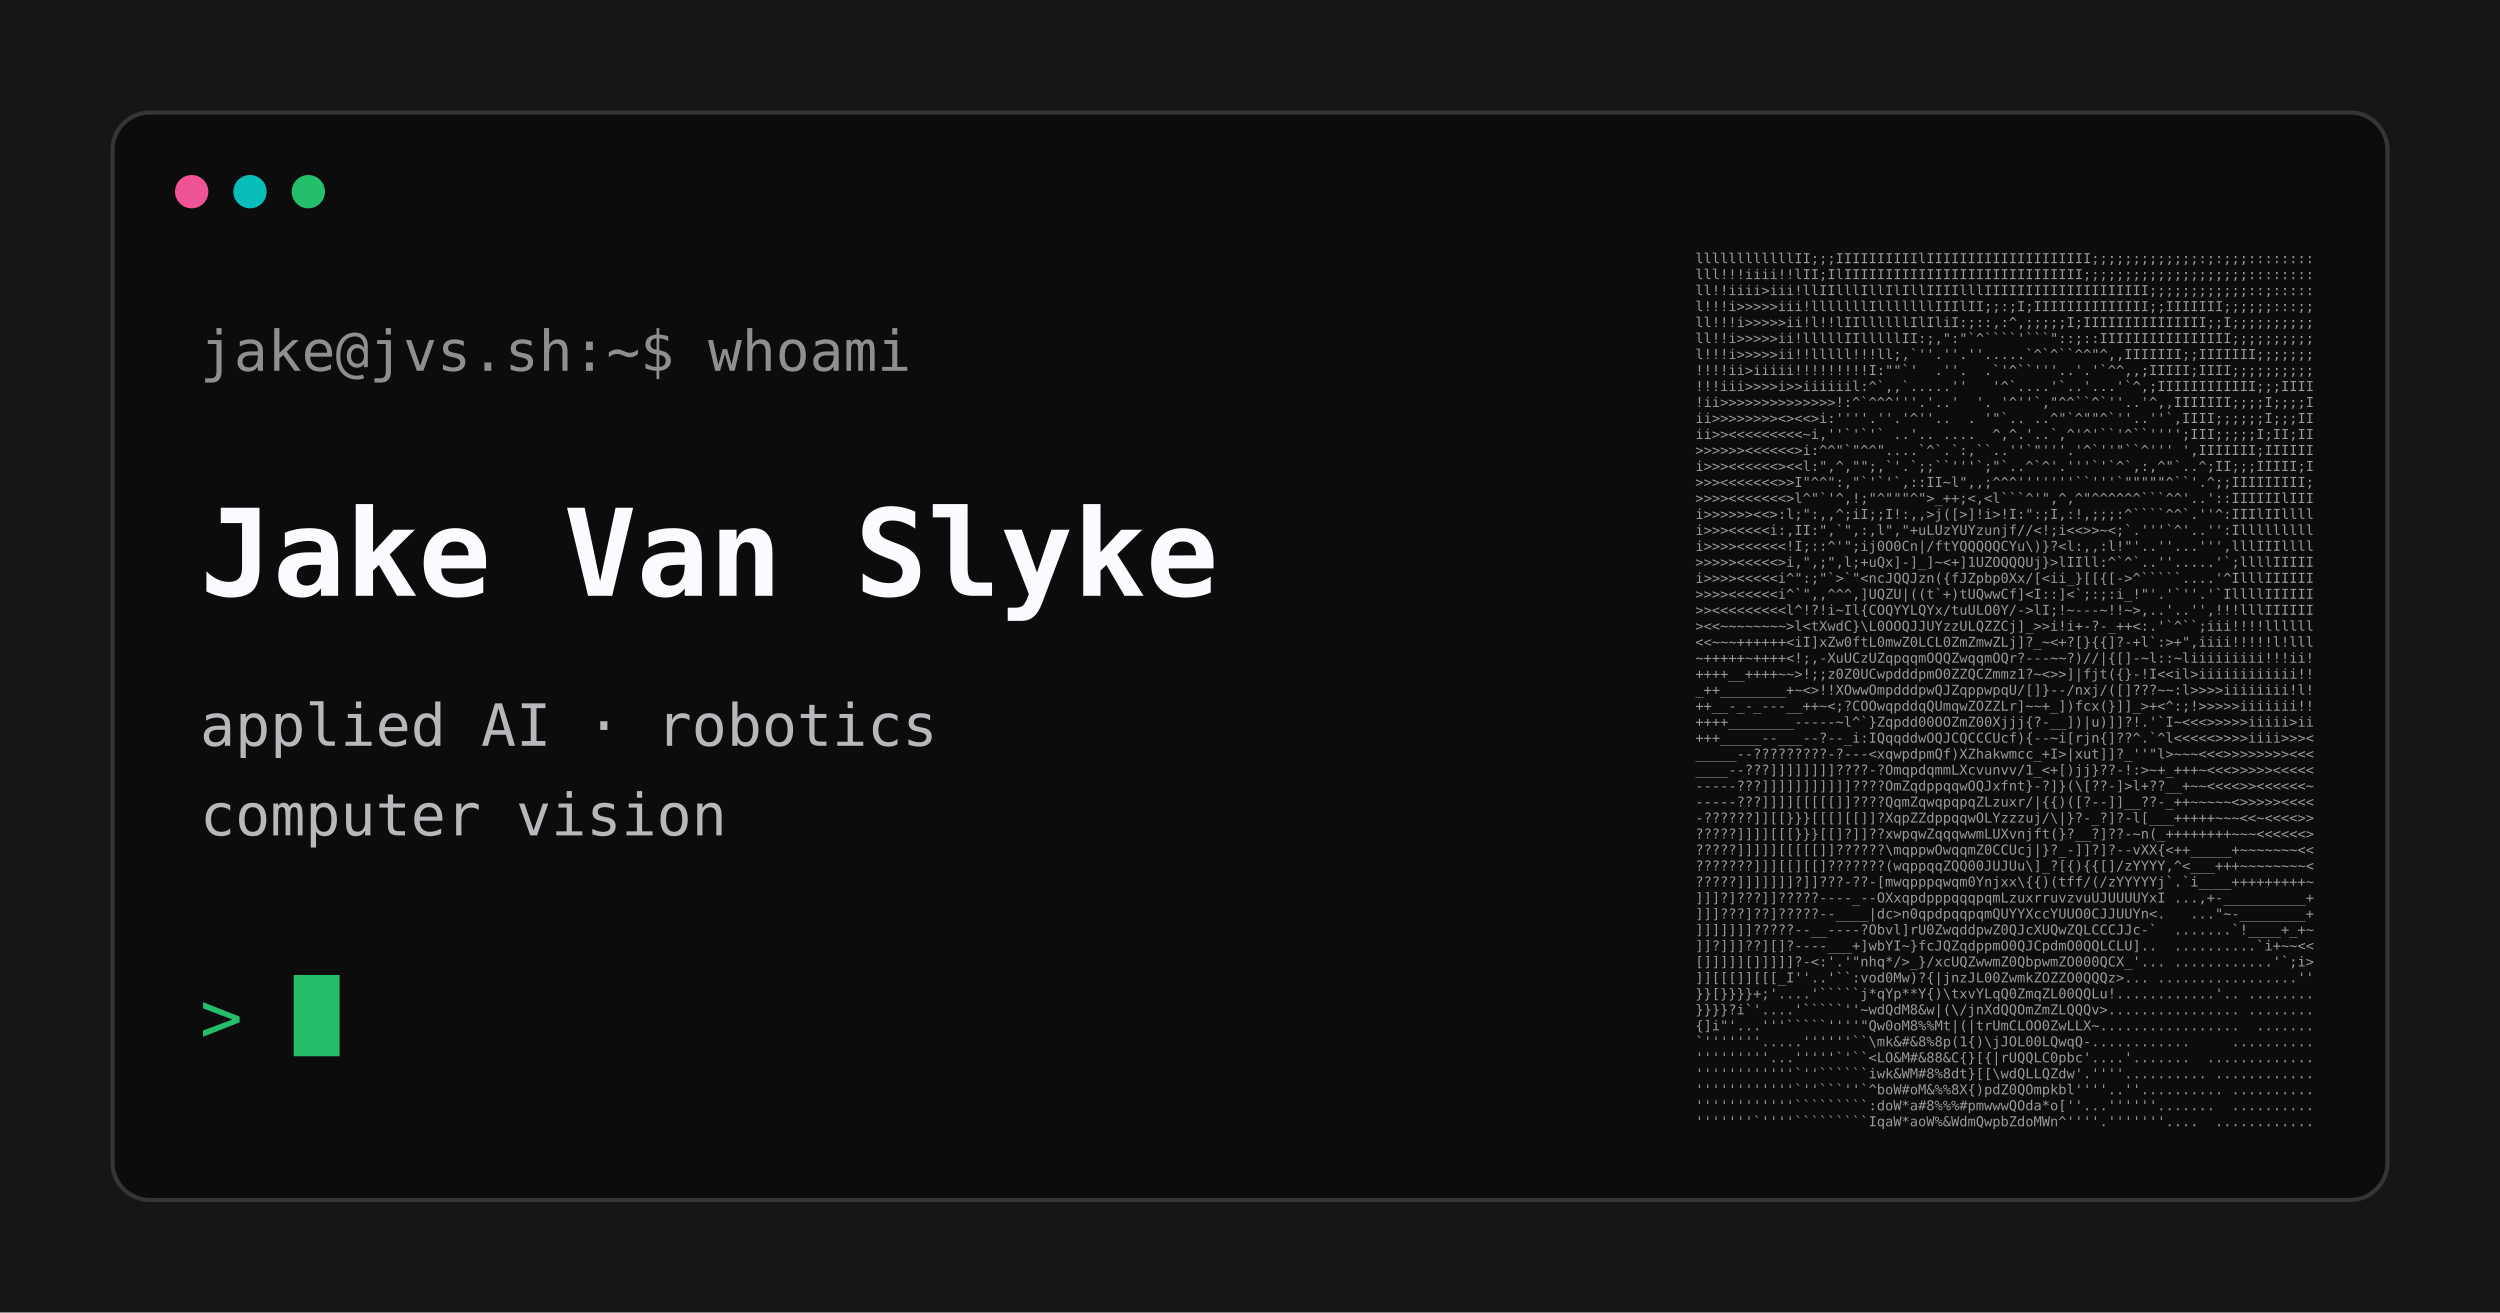
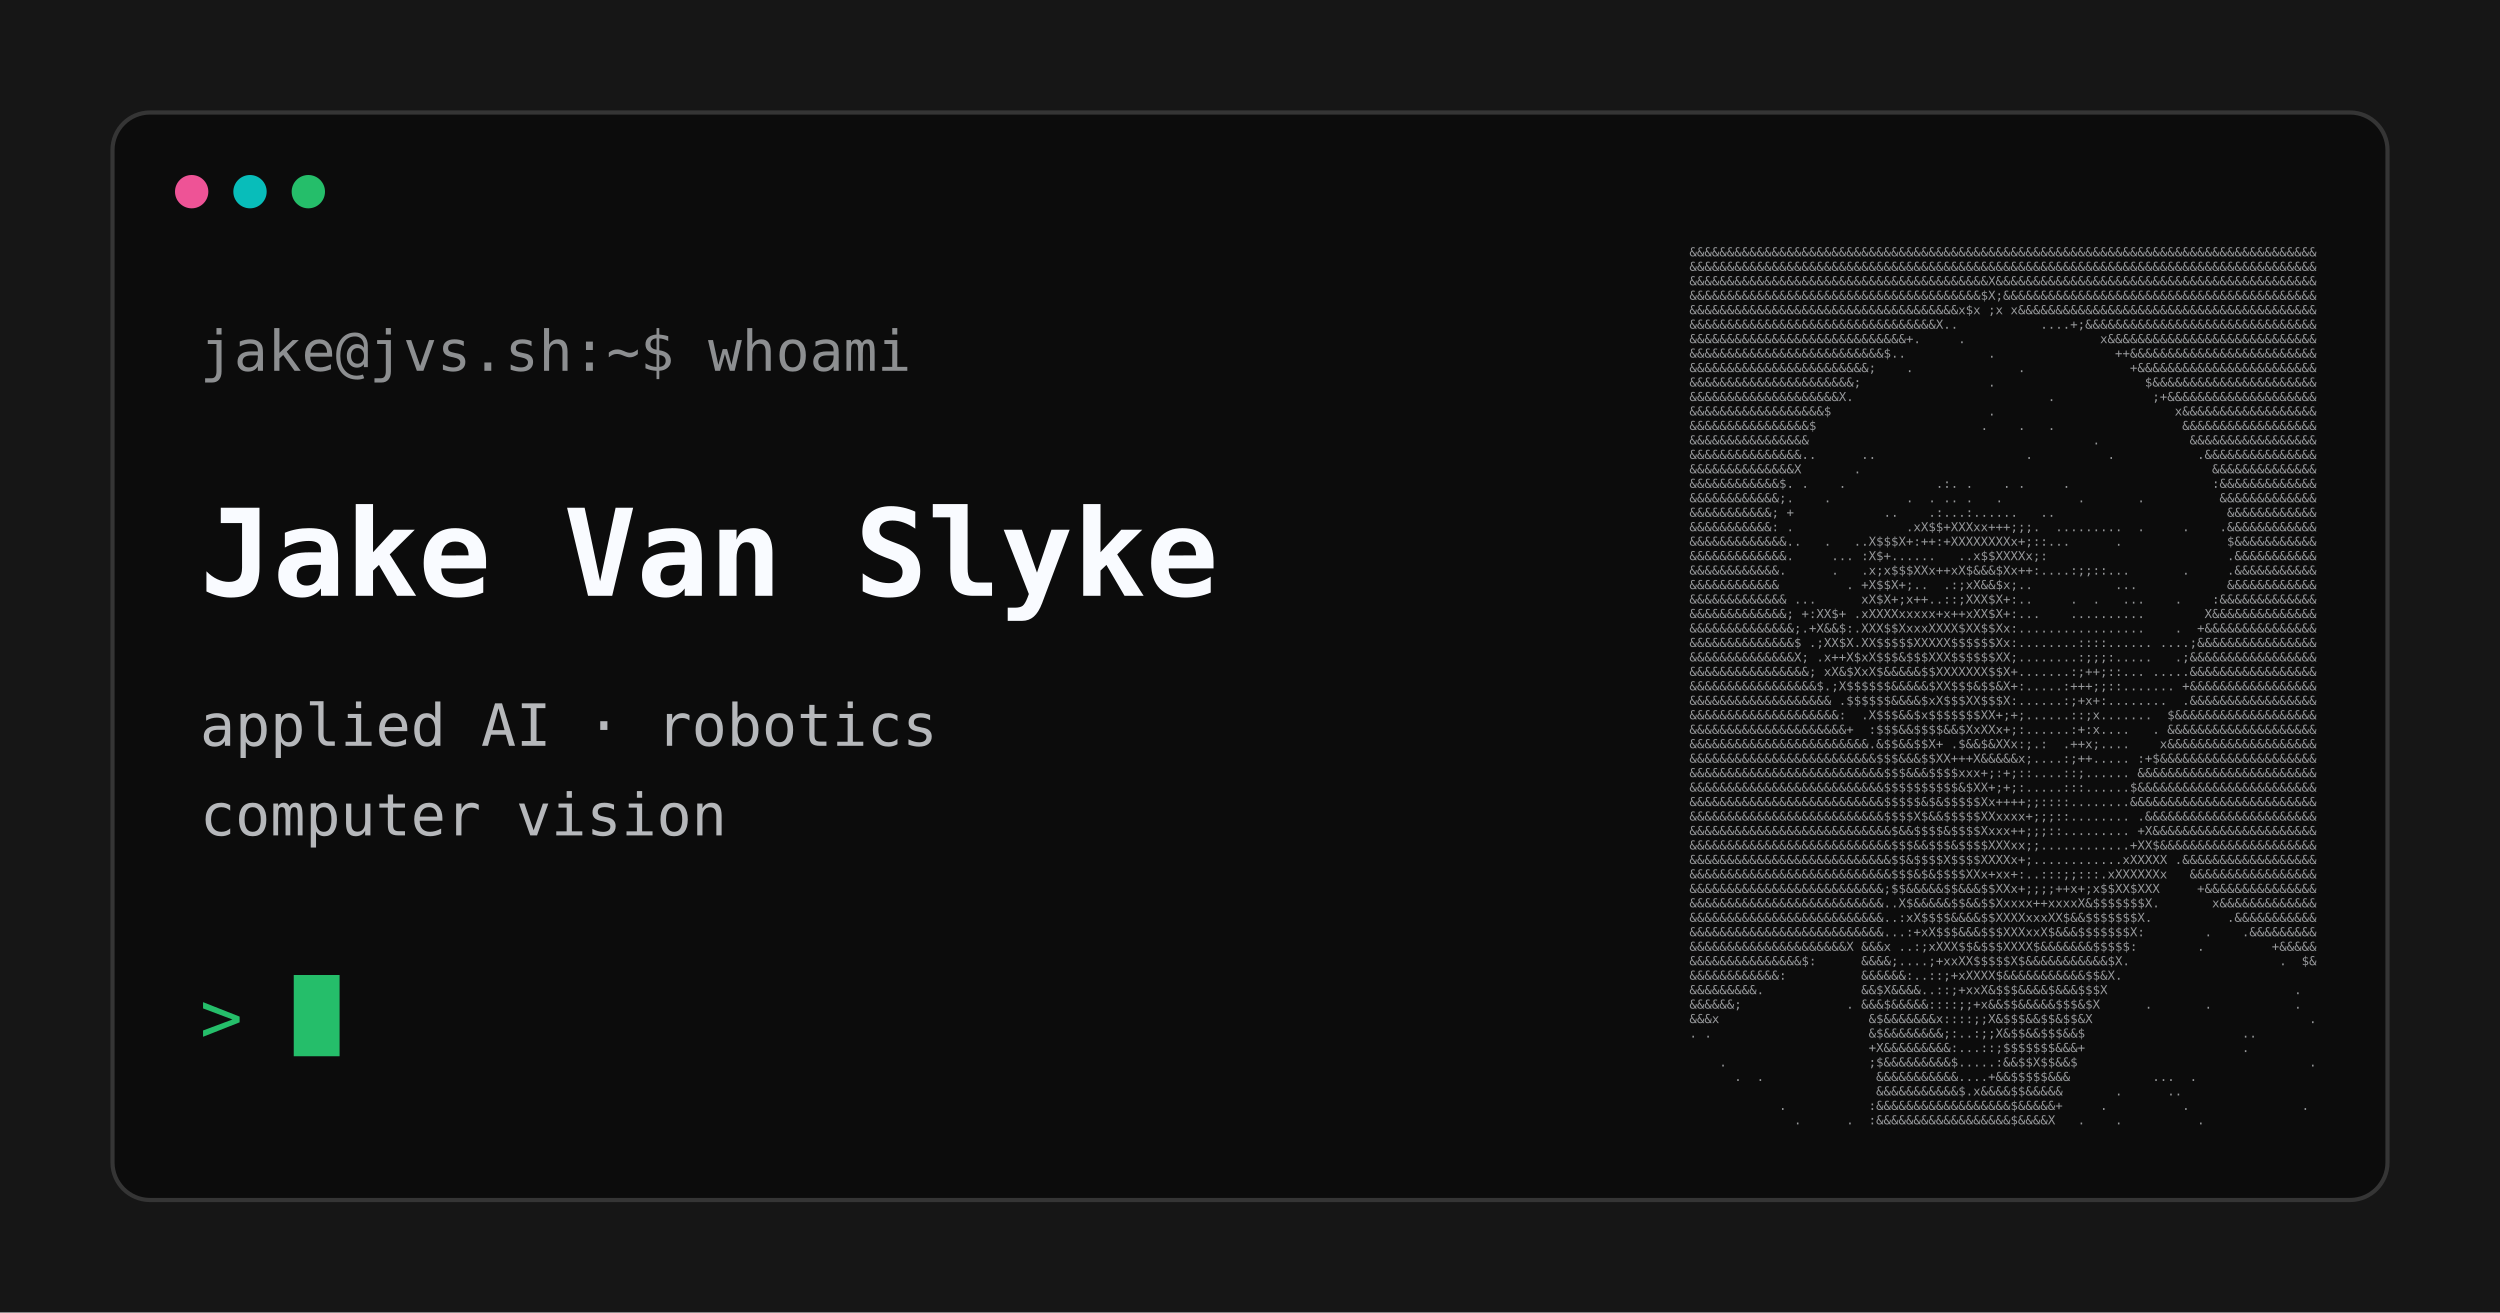
<svg xmlns="http://www.w3.org/2000/svg" width="1200" height="630" viewBox="0 0 1200 630">
  <defs>
  </defs>
  <rect width="1200" height="630" fill="#161616" />
  <rect x="54" y="54" width="1092" height="522" rx="18" fill="#0c0c0c" stroke="#353535" stroke-width="2" />
  <circle cx="92" cy="92" r="8" fill="#ee5396" />
  <circle cx="120" cy="92" r="8" fill="#08bdba" />
  <circle cx="148" cy="92" r="8" fill="#25be6a" />
-   <g transform="translate(805 113) scale(.137)" opacity=".82">
+   <g transform="translate(803 111) scale(.124)" opacity=".82">
    <text fill="#b6b8bb" font-family="DejaVu Sans Mono, ui-monospace, monospace" font-size="48" xml:space="preserve" dominant-baseline="text-before-edge" style="white-space:pre">
-       <tspan x="64" y="64">llllllllllllII;;;IIIIIIIIIIlIIIIIIIIIIIIIIIIIIII;;;;;;;;;;;;;:;:;;;::::::::</tspan>
-       <tspan x="64" y="120">lll!!!iiii!!lII;IlIIIIIIIIIIIIIIIIIIIIIIIIIIIII;;;;;;;;;;;;;;;;;;;;::::::::</tspan>
-       <tspan x="64" y="176">ll!!iiii&gt;iii!llIIlllIllIlIllIIIIlllIIIIIIIIIIIIIIIIIIII;;;;;;;;;;;;::;:::::</tspan>
-       <tspan x="64" y="232">l!!!i&gt;&gt;&gt;&gt;&gt;iii!lllllllIlllllllIIIlII;;:;I;IIIIIIIIIIIIII;;IIIIIII;;;;;;:::;;</tspan>
-       <tspan x="64" y="288">ll!!!i&gt;&gt;&gt;&gt;&gt;ii!l!!lIIllllllIlIliI:;::,:^,;;;;;I;IIIIIIIIIIIIIII;;I;;;;;;;;;;</tspan>
-       <tspan x="64" y="344">ll!!i&gt;&gt;&gt;&gt;&gt;ii!lllllIIlllllII:;,":"`^````'```"::;::IIIIIIIIIIIIIIII;;;;;;;;;;</tspan>
-       <tspan x="64" y="400">l!!!i&gt;&gt;&gt;&gt;&gt;ii!!lllll!!!ll;,`''.''.''.....`^`^``^^"^,,IIIIIII;;IIIIIII;;;;;;;</tspan>
-       <tspan x="64" y="456">!!!!ii&gt;iiiii!!!!!!!!!I:""`'  .''.  .`'^``'''..'.'`^^,,;IIIII;IIII;;;;;;;;;;</tspan>
-       <tspan x="64" y="512">!!!iii&gt;&gt;&gt;&gt;i&gt;&gt;iiiiiil:^`,,`.....''   '^`....'`..'...'`^,;IIIIIIIIIIII;;;IIII</tspan>
-       <tspan x="64" y="568">!ii&gt;&gt;&gt;&gt;&gt;&gt;&gt;&gt;&gt;&gt;&gt;&gt;&gt;&gt;!:^`^^^'''.'..'  '. '^''`,"^^``^`''..'^,,IIIIIII;;;;I;;;;I</tspan>
-       <tspan x="64" y="624">ii&gt;&gt;&gt;&gt;&gt;&gt;&gt;&gt;&lt;&gt;&lt;&lt;&gt;i:''''.''.'^''..  . '"`.. ..^"`^""^`''..''`,IIII;;;;;;I;;;II</tspan>
-       <tspan x="64" y="680">ii&gt;&gt;&lt;&lt;&lt;&lt;&lt;&lt;&lt;&lt;&lt;~i,''`'`'` ..'.. ....  ^,^.'..`,^'^'``'^``'''';III;;;;;I;II;II</tspan>
-       <tspan x="64" y="736">&gt;&gt;&gt;&gt;&gt;&gt;&lt;&lt;&lt;&lt;&lt;&lt;&gt;i:^^"`"^^"....`^`.`:,``..''`"'''.'^`''"``^''' ',IIIIIII;IIIIII</tspan>
-       <tspan x="64" y="792">i&gt;&gt;&gt;&lt;&lt;&lt;&lt;&lt;&lt;&gt;&lt;&lt;l:",^,"";,`'.`;;``'''`;"`..^`^'.'''`'`^`,:,^"`..^;II;;;IIIII;I</tspan>
-       <tspan x="64" y="848">&gt;&gt;&gt;&lt;&lt;&lt;&lt;&lt;&lt;&lt;&gt;&gt;I"^^":,"`'`'`,::II~l",,;^^^'''''''``'''`"""""^``'.^;;IIIIIIIII;</tspan>
-       <tspan x="64" y="904">&gt;&gt;&gt;&gt;&lt;&lt;&lt;&lt;&lt;&lt;&lt;&gt;l^"`'^,!;"^"""^"&gt;_++;&lt;,&lt;l```^'",^,^"^^^^^^```^^'..'::IIIIIIlIII</tspan>
-       <tspan x="64" y="960">i&gt;&gt;&gt;&gt;&gt;&gt;&lt;&lt;&gt;:l;":,,^;iI;;I!:,,&gt;j([&gt;]!i&gt;!I:":;I,:!,;;;:^````^^`.''^:IIIlIIllll</tspan>
-       <tspan x="64" y="1016">i&gt;&gt;&gt;&lt;&lt;&lt;&lt;&lt;i:,II:",`",:,l","+uLUzYUYzunjf//&lt;!;i&lt;&lt;&gt;&gt;~&lt;;`.'''`^'..'':Illlllllll</tspan>
-       <tspan x="64" y="1072">i&gt;&gt;&gt;&gt;&lt;&lt;&lt;&lt;&lt;&lt;!I;::^'";ij0O0Cn|/ftYQQQQQCYu\)}?&lt;l:,,:l!"'..''...''',lllIIIllll</tspan>
-       <tspan x="64" y="1128">&gt;&gt;&gt;&gt;&gt;&lt;&lt;&lt;&lt;&lt;&gt;i,",;",l;+uQx]-]_]~&lt;+]1UZOQQQUj}&gt;lIIll:^`^`..''.....'`;llllIIIII</tspan>
-       <tspan x="64" y="1184">i&gt;&gt;&gt;&gt;&lt;&lt;&lt;&lt;&lt;i^":;"`&gt;`"&lt;ncJQQJzn({fJZpbp0Xx/[&lt;ii_}[[{[-&gt;^`````....'^IlllIIIIII</tspan>
-       <tspan x="64" y="1240">&gt;&gt;&gt;&gt;&lt;&lt;&lt;&lt;&lt;&lt;i^`",,^^^,]UQZU|((t`+)tUQwwCf]&lt;I::]&lt;`;:;:i_!"'.'`''.'`IllllIIIIII</tspan>
-       <tspan x="64" y="1296">&gt;&gt;&lt;&lt;&lt;&lt;&lt;&lt;&lt;&lt;&lt;l^!?!i~Il{COQYYLQYx/tuULO0Y/-&gt;lI;!~---~!!~&gt;,..'..'',!!!lllIIIIII</tspan>
-       <tspan x="64" y="1352">&gt;&lt;&lt;~~~~~~~~&gt;l&lt;tXwdC}\L0OOQJJUYzzULQZZCj]_&gt;&gt;i!i+-?-_++&lt;:.'`^``;iii!!!!llllll</tspan>
-       <tspan x="64" y="1408">&lt;&lt;~~~++++++&lt;iI]xZw0ftL0mwZ0LCL0ZmZmwZLj]?_~&lt;+?[}{{]?-+l`:&gt;+",iiii!!!!!l!lll</tspan>
-       <tspan x="64" y="1464">~+++++~++++&lt;!;,-XuUCzUZqpqqmOQQZwqqmOQr?---~~?)//|{[]-~l::~liiiiiiiii!!!ii!</tspan>
-       <tspan x="64" y="1520">++++__++++~~&gt;!;;z0Z0UCwpdddpmO0ZZQCZmmz1?~&lt;&gt;&gt;]|fjt({}-!I&lt;&lt;il&gt;iiiiiiiiiiii!!</tspan>
-       <tspan x="64" y="1576">_++________+~&lt;&gt;!!XOwwOmpdddpwQJZqppwpqU/[]}--/nxj/([]???~~:l&gt;&gt;&gt;&gt;iiiiiiii!l!</tspan>
-       <tspan x="64" y="1632">++__-_-_---__++~&lt;;?COOwqpddqQUmqwZOZZLr]~~+_])fcx(}]]_&gt;+&lt;^:;!&gt;&gt;&gt;&gt;&gt;iiiiiii!!</tspan>
-       <tspan x="64" y="1688">++++________-----~l^`}Zqpdd00OOZmZ00Xjjj{?-__])|u)]]?!.'`I~&lt;&lt;&lt;&gt;&gt;&gt;&gt;&gt;iiiii&gt;ii</tspan>
-       <tspan x="64" y="1744">+++_____--___--?--_i:IQqqddwOQJCQCCCUcf){--~i[rjn{]??^.`^l&lt;&lt;&lt;&lt;&lt;&gt;&gt;&gt;&gt;iiii&gt;&gt;&gt;&lt;</tspan>
-       <tspan x="64" y="1800">_____--?????????-?---&lt;xqwpdpmQf)XZhakwmcc_+I&gt;|xut]]?_''"l&gt;~~~&lt;&lt;&lt;&gt;&gt;&gt;&gt;&gt;&gt;&gt;&gt;&lt;&lt;&lt;</tspan>
-       <tspan x="64" y="1856">____--???]]]]]]]]????-?OmqpdqmmLXcvunvv/1_&lt;+[)jj}??-!:&gt;~+_+++~&lt;&lt;&lt;&gt;&gt;&gt;&gt;&gt;&lt;&lt;&lt;&lt;&lt;</tspan>
-       <tspan x="64" y="1912">-----???]]]]]]]]]]]????OmZqdppqqwOQJxfnt}-?]}(\[??-]&gt;l+??__+~~&lt;&lt;&lt;&lt;&gt;&gt;&lt;&lt;&lt;&lt;&lt;&lt;~</tspan>
-       <tspan x="64" y="1968">-----???]]]][[[[[]]????QqmZqwqpqpqZLzuxr/|{{)([?--]]__??-_++~~~~~&lt;&gt;&gt;&gt;&gt;&gt;&lt;&lt;&lt;&lt;</tspan>
-       <tspan x="64" y="2024">-??????]][[}}}[[[][[]]?XqpZZdppqqwOLYzzzuj/\|}?-_?]?-l[___+++++~~~&lt;&lt;~&lt;&lt;&lt;&lt;&gt;&gt;</tspan>
-       <tspan x="64" y="2080">?????]]]][[[}}}[[]?]]??xwpqwZqqqwwmLUXvnjft(}?__?]??-~n(_++++++++~~~&lt;&lt;&lt;&lt;&lt;&lt;&gt;</tspan>
-       <tspan x="64" y="2136">?????]]]]][[[[[]]??????\mqppwOwqqmZ0CCUcj|}?_-]]?]?--vXX{&lt;++_____+~~~~~~~&lt;&lt;</tspan>
-       <tspan x="64" y="2192">???????]]][[][[]???????(wqppqqZQQ00JUJUu\]_?[{){{[]/zYYYY,^&lt;___+++~~~~~~~~&lt;</tspan>
-       <tspan x="64" y="2248">?????]]]]]]]?]]???-??-[mwqpppqwqm0Ynjxx\{{)(tff/(/zYYYYYj`.`i____+++++++++~</tspan>
-       <tspan x="64" y="2304">]]]?]???]]?????----_--OXxqpdpppqqqpqmLzuxrruvzvuUJUUUUYxI ...,+-__________+</tspan>
-       <tspan x="64" y="2360">]]]???]??]?????--____|dc&gt;n0qpdpqqpqmQUYYXccYUUO0CJJUUYn&lt;.   ..."~-________+</tspan>
-       <tspan x="64" y="2416">]]]]]]]?????--__----?Obvl]rU0ZwqddpwZ0QJcXUQwZQLCCCJJc-`  .......`!____+_+~</tspan>
-       <tspan x="64" y="2472">]]?]]]??][]?----___+]wbYI~}fcJQZqdppmO0QJCpdmO0QQLCLU]..  ..........`i+~~&lt;&lt;</tspan>
-       <tspan x="64" y="2528">[]]]]][]]]]]?-&lt;:'.'"nhq*/&gt;_}/xcUQZwwmZ0QbpwmZO000QCX_'... ............'`;i&gt;</tspan>
-       <tspan x="64" y="2584">]][[[]][[[_I''..'``:vod0Mw)?{|jnzJL00ZwmkZOZZO0QQQz&gt;... .................''</tspan>
-       <tspan x="64" y="2640">}}[}}}}+;'....'`````j*qYp**Y{)\txvYLqQ0ZmqZL00QQLu!............'.. ........</tspan>
-       <tspan x="64" y="2696">}}}}?i`'....'`````''~wdQdM8&amp;w|(\/jnXdQQOmZmZLQQQv&gt;................ ........</tspan>
-       <tspan x="64" y="2752">{]i"'...'''`````''''"Qw0oM8%%Mt|(|trUmCLOO0ZwLLX~.................  .......</tspan>
-       <tspan x="64" y="2808">`'''''''.....''''''``\mk&amp;#&amp;8%8p(1{)\jJOL00LQwqQ-............     ..........</tspan>
-       <tspan x="64" y="2864">'''''''''...'''''`'``&lt;LO&amp;M#&amp;88&amp;C{}[{|rUQQLC0pbc'....'.......  .............</tspan>
-       <tspan x="64" y="2920">''''''''''''`''``````iwk&amp;WM#8%8dt}[[\wdQLLQZdw'.''''.......... ............</tspan>
-       <tspan x="64" y="2976">''''''''''''`''```''`^boW#oM&amp;%%8X{)pdZ0QOmpkbl''''..''.......... ..........</tspan>
-       <tspan x="64" y="3032">''''''''''''`````````:doW*a#8%%%#pmwwwQOda*o[''...''''''.......  ..........</tspan>
-       <tspan x="64" y="3088">'''''''`''''`````````IqaW*aoW%&amp;WdmQwpbZdoMWn^''''.'''''''....  ............</tspan>
+       <tspan x="64" y="64">&amp;&amp;&amp;&amp;&amp;&amp;&amp;&amp;&amp;&amp;&amp;&amp;&amp;&amp;&amp;&amp;&amp;&amp;&amp;&amp;&amp;&amp;&amp;&amp;&amp;&amp;&amp;&amp;&amp;&amp;&amp;&amp;&amp;&amp;&amp;&amp;&amp;&amp;&amp;&amp;&amp;&amp;&amp;&amp;&amp;&amp;&amp;&amp;&amp;&amp;&amp;&amp;&amp;&amp;&amp;&amp;&amp;&amp;&amp;&amp;&amp;&amp;&amp;&amp;&amp;&amp;&amp;&amp;&amp;&amp;&amp;&amp;&amp;&amp;&amp;&amp;&amp;&amp;&amp;&amp;&amp;&amp;&amp;&amp;</tspan>
+       <tspan x="64" y="120">&amp;&amp;&amp;&amp;&amp;&amp;&amp;&amp;&amp;&amp;&amp;&amp;&amp;&amp;&amp;&amp;&amp;&amp;&amp;&amp;&amp;&amp;&amp;&amp;&amp;&amp;&amp;&amp;&amp;&amp;&amp;&amp;&amp;&amp;&amp;&amp;&amp;&amp;&amp;&amp;&amp;&amp;&amp;&amp;&amp;&amp;&amp;&amp;&amp;&amp;&amp;&amp;&amp;&amp;&amp;&amp;&amp;&amp;&amp;&amp;&amp;&amp;&amp;&amp;&amp;&amp;&amp;&amp;&amp;&amp;&amp;&amp;&amp;&amp;&amp;&amp;&amp;&amp;&amp;&amp;&amp;&amp;&amp;&amp;</tspan>
+       <tspan x="64" y="176">&amp;&amp;&amp;&amp;&amp;&amp;&amp;&amp;&amp;&amp;&amp;&amp;&amp;&amp;&amp;&amp;&amp;&amp;&amp;&amp;&amp;&amp;&amp;&amp;&amp;&amp;&amp;&amp;&amp;&amp;&amp;&amp;&amp;&amp;&amp;&amp;&amp;&amp;&amp;&amp;X&amp;&amp;&amp;&amp;&amp;&amp;&amp;&amp;&amp;&amp;&amp;&amp;&amp;&amp;&amp;&amp;&amp;&amp;&amp;&amp;&amp;&amp;&amp;&amp;&amp;&amp;&amp;&amp;&amp;&amp;&amp;&amp;&amp;&amp;&amp;&amp;&amp;&amp;&amp;&amp;&amp;&amp;&amp;</tspan>
+       <tspan x="64" y="232">&amp;&amp;&amp;&amp;&amp;&amp;&amp;&amp;&amp;&amp;&amp;&amp;&amp;&amp;&amp;&amp;&amp;&amp;&amp;&amp;&amp;&amp;&amp;&amp;&amp;&amp;&amp;&amp;&amp;&amp;&amp;&amp;&amp;&amp;&amp;&amp;&amp;&amp;&amp;$X;&amp;&amp;&amp;&amp;&amp;&amp;&amp;&amp;&amp;&amp;&amp;&amp;&amp;&amp;&amp;&amp;&amp;&amp;&amp;&amp;&amp;&amp;&amp;&amp;&amp;&amp;&amp;&amp;&amp;&amp;&amp;&amp;&amp;&amp;&amp;&amp;&amp;&amp;&amp;&amp;&amp;&amp;</tspan>
+       <tspan x="64" y="288">&amp;&amp;&amp;&amp;&amp;&amp;&amp;&amp;&amp;&amp;&amp;&amp;&amp;&amp;&amp;&amp;&amp;&amp;&amp;&amp;&amp;&amp;&amp;&amp;&amp;&amp;&amp;&amp;&amp;&amp;&amp;&amp;&amp;&amp;&amp;&amp;x$x ;x x&amp;&amp;&amp;&amp;&amp;&amp;&amp;&amp;&amp;&amp;&amp;&amp;&amp;&amp;&amp;&amp;&amp;&amp;&amp;&amp;&amp;&amp;&amp;&amp;&amp;&amp;&amp;&amp;&amp;&amp;&amp;&amp;&amp;&amp;&amp;&amp;&amp;&amp;&amp;&amp;</tspan>
+       <tspan x="64" y="344">&amp;&amp;&amp;&amp;&amp;&amp;&amp;&amp;&amp;&amp;&amp;&amp;&amp;&amp;&amp;&amp;&amp;&amp;&amp;&amp;&amp;&amp;&amp;&amp;&amp;&amp;&amp;&amp;&amp;&amp;&amp;&amp;&amp;X..           ....+;&amp;&amp;&amp;&amp;&amp;&amp;&amp;&amp;&amp;&amp;&amp;&amp;&amp;&amp;&amp;&amp;&amp;&amp;&amp;&amp;&amp;&amp;&amp;&amp;&amp;&amp;&amp;&amp;&amp;&amp;&amp;</tspan>
+       <tspan x="64" y="400">&amp;&amp;&amp;&amp;&amp;&amp;&amp;&amp;&amp;&amp;&amp;&amp;&amp;&amp;&amp;&amp;&amp;&amp;&amp;&amp;&amp;&amp;&amp;&amp;&amp;&amp;&amp;&amp;&amp;+.     .                  x&amp;&amp;&amp;&amp;&amp;&amp;&amp;&amp;&amp;&amp;&amp;&amp;&amp;&amp;&amp;&amp;&amp;&amp;&amp;&amp;&amp;&amp;&amp;&amp;&amp;&amp;&amp;&amp;</tspan>
+       <tspan x="64" y="456">&amp;&amp;&amp;&amp;&amp;&amp;&amp;&amp;&amp;&amp;&amp;&amp;&amp;&amp;&amp;&amp;&amp;&amp;&amp;&amp;&amp;&amp;&amp;&amp;&amp;&amp;$..           .                ++&amp;&amp;&amp;&amp;&amp;&amp;&amp;&amp;&amp;&amp;&amp;&amp;&amp;&amp;&amp;&amp;&amp;&amp;&amp;&amp;&amp;&amp;&amp;&amp;&amp;</tspan>
+       <tspan x="64" y="512">&amp;&amp;&amp;&amp;&amp;&amp;&amp;&amp;&amp;&amp;&amp;&amp;&amp;&amp;&amp;&amp;&amp;&amp;&amp;&amp;&amp;&amp;&amp;&amp;;    .              .              +&amp;&amp;&amp;&amp;&amp;&amp;&amp;&amp;&amp;&amp;&amp;&amp;&amp;&amp;&amp;&amp;&amp;&amp;&amp;&amp;&amp;&amp;&amp;&amp;</tspan>
+       <tspan x="64" y="568">&amp;&amp;&amp;&amp;&amp;&amp;&amp;&amp;&amp;&amp;&amp;&amp;&amp;&amp;&amp;&amp;&amp;&amp;&amp;&amp;&amp;&amp;;                 .                    $&amp;&amp;&amp;&amp;&amp;&amp;&amp;&amp;&amp;&amp;&amp;&amp;&amp;&amp;&amp;&amp;&amp;&amp;&amp;&amp;&amp;&amp;</tspan>
+       <tspan x="64" y="624">&amp;&amp;&amp;&amp;&amp;&amp;&amp;&amp;&amp;&amp;&amp;&amp;&amp;&amp;&amp;&amp;&amp;&amp;&amp;&amp;X.                          .             ;+&amp;&amp;&amp;&amp;&amp;&amp;&amp;&amp;&amp;&amp;&amp;&amp;&amp;&amp;&amp;&amp;&amp;&amp;&amp;&amp;</tspan>
+       <tspan x="64" y="680">&amp;&amp;&amp;&amp;&amp;&amp;&amp;&amp;&amp;&amp;&amp;&amp;&amp;&amp;&amp;&amp;&amp;&amp;$                     .                        x&amp;&amp;&amp;&amp;&amp;&amp;&amp;&amp;&amp;&amp;&amp;&amp;&amp;&amp;&amp;&amp;&amp;&amp;</tspan>
+       <tspan x="64" y="736">&amp;&amp;&amp;&amp;&amp;&amp;&amp;&amp;&amp;&amp;&amp;&amp;&amp;&amp;&amp;&amp;$                      .    .   .                 &amp;&amp;&amp;&amp;&amp;&amp;&amp;&amp;&amp;&amp;&amp;&amp;&amp;&amp;&amp;&amp;&amp;&amp;</tspan>
+       <tspan x="64" y="792">&amp;&amp;&amp;&amp;&amp;&amp;&amp;&amp;&amp;&amp;&amp;&amp;&amp;&amp;&amp;&amp;                                      .            &amp;&amp;&amp;&amp;&amp;&amp;&amp;&amp;&amp;&amp;&amp;&amp;&amp;&amp;&amp;&amp;&amp;</tspan>
+       <tspan x="64" y="848">&amp;&amp;&amp;&amp;&amp;&amp;&amp;&amp;&amp;&amp;&amp;&amp;&amp;&amp;&amp;..      ..                    .          .           .&amp;&amp;&amp;&amp;&amp;&amp;&amp;&amp;&amp;&amp;&amp;&amp;&amp;&amp;&amp;</tspan>
+       <tspan x="64" y="904">&amp;&amp;&amp;&amp;&amp;&amp;&amp;&amp;&amp;&amp;&amp;&amp;&amp;&amp;X       .                                               &amp;&amp;&amp;&amp;&amp;&amp;&amp;&amp;&amp;&amp;&amp;&amp;&amp;&amp;</tspan>
+       <tspan x="64" y="960">&amp;&amp;&amp;&amp;&amp;&amp;&amp;&amp;&amp;&amp;&amp;&amp;$. .    .            .:. .    . .     .                   :&amp;&amp;&amp;&amp;&amp;&amp;&amp;&amp;&amp;&amp;&amp;&amp;&amp;</tspan>
+       <tspan x="64" y="1016">&amp;&amp;&amp;&amp;&amp;&amp;&amp;&amp;&amp;&amp;&amp;&amp;;.    .          .  . .. .   .          .       .          &amp;&amp;&amp;&amp;&amp;&amp;&amp;&amp;&amp;&amp;&amp;&amp;&amp;</tspan>
+       <tspan x="64" y="1072">&amp;&amp;&amp;&amp;&amp;&amp;&amp;&amp;&amp;&amp;&amp;; +            ..    .:...:......   ..                       &amp;&amp;&amp;&amp;&amp;&amp;&amp;&amp;&amp;&amp;&amp;&amp;</tspan>
+       <tspan x="64" y="1128">&amp;&amp;&amp;&amp;&amp;&amp;&amp;&amp;&amp;&amp;&amp;: .               .xX$$+XXXxx+++;;;.  .........  .     .    .&amp;&amp;&amp;&amp;&amp;&amp;&amp;&amp;&amp;&amp;&amp;&amp;</tspan>
+       <tspan x="64" y="1184">&amp;&amp;&amp;&amp;&amp;&amp;&amp;&amp;&amp;&amp;&amp;&amp;&amp;..   .   ..X$$$X+:++:+XXXXXXXXx+;::...      .              $&amp;&amp;&amp;&amp;&amp;&amp;&amp;&amp;&amp;&amp;&amp;</tspan>
+       <tspan x="64" y="1240">&amp;&amp;&amp;&amp;&amp;&amp;&amp;&amp;&amp;&amp;&amp;&amp;&amp;.     ... :X$+......   ..x$$XXXXx;:                        .&amp;&amp;&amp;&amp;&amp;&amp;&amp;&amp;&amp;&amp;&amp;</tspan>
+       <tspan x="64" y="1296">&amp;&amp;&amp;&amp;&amp;&amp;&amp;&amp;&amp;&amp;&amp;&amp;.      .   .x;x$$$XXx++xX$&amp;&amp;&amp;$Xx++:....:;;::...       .     .&amp;&amp;&amp;&amp;&amp;&amp;&amp;&amp;&amp;&amp;&amp;</tspan>
+       <tspan x="64" y="1352">&amp;&amp;&amp;&amp;&amp;&amp;&amp;&amp;&amp;&amp;&amp;&amp;         . +X$$X+;..  .:;xX&amp;&amp;$x;..           ...            &amp;&amp;&amp;&amp;&amp;&amp;&amp;&amp;&amp;&amp;&amp;&amp;</tspan>
+       <tspan x="64" y="1408">&amp;&amp;&amp;&amp;&amp;&amp;&amp;&amp;&amp;&amp;&amp;&amp;&amp; ...      xX$X+;x++..::;XXX$X+:..     .  .   ...    .    :&amp;&amp;&amp;&amp;&amp;&amp;&amp;&amp;&amp;&amp;&amp;&amp;&amp;</tspan>
+       <tspan x="64" y="1464">&amp;&amp;&amp;&amp;&amp;&amp;&amp;&amp;&amp;&amp;&amp;&amp;&amp;; +:XX$+ .xXXXXxxxxx+x++xXX$X+:...    ..........        X&amp;&amp;&amp;&amp;&amp;&amp;&amp;&amp;&amp;&amp;&amp;&amp;&amp;&amp;</tspan>
+       <tspan x="64" y="1520">&amp;&amp;&amp;&amp;&amp;&amp;&amp;&amp;&amp;&amp;&amp;&amp;&amp;&amp;;.+X&amp;&amp;$:.XXX$$XxxxXXXX$XX$$Xx:.................    .  +&amp;&amp;&amp;&amp;&amp;&amp;&amp;&amp;&amp;&amp;&amp;&amp;&amp;&amp;&amp;</tspan>
+       <tspan x="64" y="1576">&amp;&amp;&amp;&amp;&amp;&amp;&amp;&amp;&amp;&amp;&amp;&amp;&amp;&amp;$ .;XX$X.XX$$$$$XXXXX$$$$$$Xx:........::::...... ....;&amp;&amp;&amp;&amp;&amp;&amp;&amp;&amp;&amp;&amp;&amp;&amp;&amp;&amp;&amp;&amp;</tspan>
+       <tspan x="64" y="1632">&amp;&amp;&amp;&amp;&amp;&amp;&amp;&amp;&amp;&amp;&amp;&amp;&amp;&amp;X; .x++X$xX$$$&amp;$$$XXX$$$$$$XX;........:;;;:.....   .;&amp;&amp;&amp;&amp;&amp;&amp;&amp;&amp;&amp;&amp;&amp;&amp;&amp;&amp;&amp;&amp;&amp;</tspan>
+       <tspan x="64" y="1688">&amp;&amp;&amp;&amp;&amp;&amp;&amp;&amp;&amp;&amp;&amp;&amp;&amp;&amp;&amp;&amp;; xX&amp;$XxX$&amp;&amp;&amp;&amp;&amp;$$XXXXXXX$$X+.......:;++;::... .....&amp;&amp;&amp;&amp;&amp;&amp;&amp;&amp;&amp;&amp;&amp;&amp;&amp;&amp;&amp;&amp;&amp;</tspan>
+       <tspan x="64" y="1744">&amp;&amp;&amp;&amp;&amp;&amp;&amp;&amp;&amp;&amp;&amp;&amp;&amp;&amp;&amp;&amp;&amp;$.;X$$$$$$&amp;&amp;&amp;&amp;&amp;$XX$$$&amp;$$&amp;X+:.....:+++;;::....... +&amp;&amp;&amp;&amp;&amp;&amp;&amp;&amp;&amp;&amp;&amp;&amp;&amp;&amp;&amp;&amp;&amp;</tspan>
+       <tspan x="64" y="1800">&amp;&amp;&amp;&amp;&amp;&amp;&amp;&amp;&amp;&amp;&amp;&amp;&amp;&amp;&amp;&amp;&amp;&amp;&amp; .$$$$$$&amp;&amp;&amp;&amp;$xX$$$XX$$$X:......:;+x+:........  .&amp;&amp;&amp;&amp;&amp;&amp;&amp;&amp;&amp;&amp;&amp;&amp;&amp;&amp;&amp;&amp;&amp;</tspan>
+       <tspan x="64" y="1856">&amp;&amp;&amp;&amp;&amp;&amp;&amp;&amp;&amp;&amp;&amp;&amp;&amp;&amp;&amp;&amp;&amp;&amp;&amp;&amp;:  .X$$$&amp;&amp;$x$$$$$$$XX+;+;......::;x.......  $&amp;&amp;&amp;&amp;&amp;&amp;&amp;&amp;&amp;&amp;&amp;&amp;&amp;&amp;&amp;&amp;&amp;&amp;&amp;</tspan>
+       <tspan x="64" y="1912">&amp;&amp;&amp;&amp;&amp;&amp;&amp;&amp;&amp;&amp;&amp;&amp;&amp;&amp;&amp;&amp;&amp;&amp;&amp;&amp;&amp;+  :$$$&amp;&amp;$$$$&amp;&amp;$XxXXx+;:......:+:x....   . &amp;&amp;&amp;&amp;&amp;&amp;&amp;&amp;&amp;&amp;&amp;&amp;&amp;&amp;&amp;&amp;&amp;&amp;&amp;&amp;</tspan>
+       <tspan x="64" y="1968">&amp;&amp;&amp;&amp;&amp;&amp;&amp;&amp;&amp;&amp;&amp;&amp;&amp;&amp;&amp;&amp;&amp;&amp;&amp;&amp;&amp;&amp;&amp;&amp;.&amp;$$&amp;&amp;$$X+ .$&amp;&amp;$&amp;XXx:;.:  .++x;....    x&amp;&amp;&amp;&amp;&amp;&amp;&amp;&amp;&amp;&amp;&amp;&amp;&amp;&amp;&amp;&amp;&amp;&amp;&amp;&amp;</tspan>
+       <tspan x="64" y="2024">&amp;&amp;&amp;&amp;&amp;&amp;&amp;&amp;&amp;&amp;&amp;&amp;&amp;&amp;&amp;&amp;&amp;&amp;&amp;&amp;&amp;&amp;&amp;&amp;&amp;$$$&amp;&amp;&amp;$$XX+++X&amp;&amp;&amp;&amp;&amp;x;....:;++..... :+$&amp;&amp;&amp;&amp;&amp;&amp;&amp;&amp;&amp;&amp;&amp;&amp;&amp;&amp;&amp;&amp;&amp;&amp;&amp;&amp;&amp;</tspan>
+       <tspan x="64" y="2080">&amp;&amp;&amp;&amp;&amp;&amp;&amp;&amp;&amp;&amp;&amp;&amp;&amp;&amp;&amp;&amp;&amp;&amp;&amp;&amp;&amp;&amp;&amp;&amp;&amp;&amp;$$$&amp;&amp;&amp;$$$$xxx+;:+;::....::;...... &amp;&amp;&amp;&amp;&amp;&amp;&amp;&amp;&amp;&amp;&amp;&amp;&amp;&amp;&amp;&amp;&amp;&amp;&amp;&amp;&amp;&amp;&amp;&amp;</tspan>
+       <tspan x="64" y="2136">&amp;&amp;&amp;&amp;&amp;&amp;&amp;&amp;&amp;&amp;&amp;&amp;&amp;&amp;&amp;&amp;&amp;&amp;&amp;&amp;&amp;&amp;&amp;&amp;&amp;&amp;$$$$$$$$$$&amp;$XX+;+;:.....:::......$&amp;&amp;&amp;&amp;&amp;&amp;&amp;&amp;&amp;&amp;&amp;&amp;&amp;&amp;&amp;&amp;&amp;&amp;&amp;&amp;&amp;&amp;&amp;&amp;</tspan>
+       <tspan x="64" y="2192">&amp;&amp;&amp;&amp;&amp;&amp;&amp;&amp;&amp;&amp;&amp;&amp;&amp;&amp;&amp;&amp;&amp;&amp;&amp;&amp;&amp;&amp;&amp;&amp;&amp;&amp;$$$$$&amp;$&amp;$$$$$Xx++++;;::::........&amp;&amp;&amp;&amp;&amp;&amp;&amp;&amp;&amp;&amp;&amp;&amp;&amp;&amp;&amp;&amp;&amp;&amp;&amp;&amp;&amp;&amp;&amp;&amp;&amp;</tspan>
+       <tspan x="64" y="2248">&amp;&amp;&amp;&amp;&amp;&amp;&amp;&amp;&amp;&amp;&amp;&amp;&amp;&amp;&amp;&amp;&amp;&amp;&amp;&amp;&amp;&amp;&amp;&amp;&amp;&amp;$$$$X$&amp;&amp;$$$$$XXxxxx+;;;::........ .&amp;&amp;&amp;&amp;&amp;&amp;&amp;&amp;&amp;&amp;&amp;&amp;&amp;&amp;&amp;&amp;&amp;&amp;&amp;&amp;&amp;&amp;&amp;</tspan>
+       <tspan x="64" y="2304">&amp;&amp;&amp;&amp;&amp;&amp;&amp;&amp;&amp;&amp;&amp;&amp;&amp;&amp;&amp;&amp;&amp;&amp;&amp;&amp;&amp;&amp;&amp;&amp;&amp;&amp;&amp;$&amp;&amp;$$$$&amp;$$$$Xxxx++;;;::......... +X&amp;&amp;&amp;&amp;&amp;&amp;&amp;&amp;&amp;&amp;&amp;&amp;&amp;&amp;&amp;&amp;&amp;&amp;&amp;&amp;&amp;&amp;</tspan>
+       <tspan x="64" y="2360">&amp;&amp;&amp;&amp;&amp;&amp;&amp;&amp;&amp;&amp;&amp;&amp;&amp;&amp;&amp;&amp;&amp;&amp;&amp;&amp;&amp;&amp;&amp;&amp;&amp;&amp;&amp;$$$&amp;&amp;$$$&amp;$$$$XXXxx;;............+XX$&amp;&amp;&amp;&amp;&amp;&amp;&amp;&amp;&amp;&amp;&amp;&amp;&amp;&amp;&amp;&amp;&amp;&amp;&amp;&amp;&amp;</tspan>
+       <tspan x="64" y="2416">&amp;&amp;&amp;&amp;&amp;&amp;&amp;&amp;&amp;&amp;&amp;&amp;&amp;&amp;&amp;&amp;&amp;&amp;&amp;&amp;&amp;&amp;&amp;&amp;&amp;&amp;&amp;$$&amp;$$$$X$$$$XXXXx+;............xXXXXX .&amp;&amp;&amp;&amp;&amp;&amp;&amp;&amp;&amp;&amp;&amp;&amp;&amp;&amp;&amp;&amp;&amp;&amp;</tspan>
+       <tspan x="64" y="2472">&amp;&amp;&amp;&amp;&amp;&amp;&amp;&amp;&amp;&amp;&amp;&amp;&amp;&amp;&amp;&amp;&amp;&amp;&amp;&amp;&amp;&amp;&amp;&amp;&amp;&amp;&amp;$$$&amp;$&amp;$$$$XXx+xx+:..:::;;:::.xXXXXXXx   &amp;&amp;&amp;&amp;&amp;&amp;&amp;&amp;&amp;&amp;&amp;&amp;&amp;&amp;&amp;&amp;&amp;</tspan>
+       <tspan x="64" y="2528">&amp;&amp;&amp;&amp;&amp;&amp;&amp;&amp;&amp;&amp;&amp;&amp;&amp;&amp;&amp;&amp;&amp;&amp;&amp;&amp;&amp;&amp;&amp;&amp;&amp;&amp;;$$&amp;&amp;&amp;&amp;&amp;$$&amp;&amp;&amp;$$XXx+;;;;++x+;x$$XX$XXX     +&amp;&amp;&amp;&amp;&amp;&amp;&amp;&amp;&amp;&amp;&amp;&amp;&amp;&amp;&amp;</tspan>
+       <tspan x="64" y="2584">&amp;&amp;&amp;&amp;&amp;&amp;&amp;&amp;&amp;&amp;&amp;&amp;&amp;&amp;&amp;&amp;&amp;&amp;&amp;&amp;&amp;&amp;&amp;&amp;&amp;&amp;..X$&amp;&amp;&amp;&amp;&amp;$$&amp;&amp;$$Xxxxx++xxxxX&amp;$$$$$$$X.       x&amp;&amp;&amp;&amp;&amp;&amp;&amp;&amp;&amp;&amp;&amp;&amp;&amp;</tspan>
+       <tspan x="64" y="2640">&amp;&amp;&amp;&amp;&amp;&amp;&amp;&amp;&amp;&amp;&amp;&amp;&amp;&amp;&amp;&amp;&amp;&amp;&amp;&amp;&amp;&amp;&amp;&amp;&amp;&amp;..:xX$$$$&amp;&amp;&amp;&amp;$$XXXXxxxXX$&amp;&amp;$$$$$$$X.          .&amp;&amp;&amp;&amp;&amp;&amp;&amp;&amp;&amp;&amp;&amp;</tspan>
+       <tspan x="64" y="2696">&amp;&amp;&amp;&amp;&amp;&amp;&amp;&amp;&amp;&amp;&amp;&amp;&amp;&amp;&amp;&amp;&amp;&amp;&amp;&amp;&amp;&amp;&amp;&amp;&amp;&amp;...:+xX$$$&amp;&amp;&amp;$$$XXXxxX$&amp;&amp;&amp;$$$$$$$X:        .    .&amp;&amp;&amp;&amp;&amp;&amp;&amp;&amp;&amp;</tspan>
+       <tspan x="64" y="2752">&amp;&amp;&amp;&amp;&amp;&amp;&amp;&amp;&amp;&amp;&amp;&amp;&amp;&amp;&amp;&amp;&amp;&amp;&amp;&amp;&amp;X &amp;&amp;&amp;x ..:;xXXX$$&amp;$$$XXXX$&amp;&amp;&amp;&amp;&amp;&amp;&amp;$$$$$:        .         +&amp;&amp;&amp;&amp;&amp;</tspan>
+       <tspan x="64" y="2808">&amp;&amp;&amp;&amp;&amp;&amp;&amp;&amp;&amp;&amp;&amp;&amp;&amp;&amp;&amp;$:      &amp;&amp;&amp;&amp;;....;+xxXX$$$$$X$&amp;&amp;&amp;&amp;&amp;&amp;&amp;&amp;&amp;&amp;&amp;$X.                    .  $&amp;</tspan>
+       <tspan x="64" y="2864">&amp;&amp;&amp;&amp;&amp;&amp;&amp;&amp;&amp;&amp;&amp;&amp;:          &amp;&amp;&amp;&amp;&amp;&amp;:..::;+xXXXX$&amp;&amp;&amp;&amp;&amp;&amp;&amp;&amp;&amp;&amp;&amp;$$&amp;X.                          </tspan>
+       <tspan x="64" y="2920">&amp;&amp;&amp;&amp;&amp;&amp;&amp;&amp;&amp;.             &amp;&amp;$X&amp;&amp;&amp;&amp;..::;+xxX&amp;$$$&amp;&amp;&amp;&amp;$&amp;&amp;&amp;$$$X                         .  </tspan>
+       <tspan x="64" y="2976">&amp;&amp;&amp;&amp;&amp;&amp;;              . &amp;&amp;&amp;$&amp;&amp;&amp;&amp;&amp;::::;;+x&amp;&amp;$$&amp;&amp;&amp;&amp;&amp;$$$&amp;$X      .       .           .  </tspan>
+       <tspan x="64" y="3032">&amp;&amp;&amp;x                    &amp;$&amp;&amp;&amp;&amp;&amp;&amp;&amp;x::::;;X&amp;$$$&amp;&amp;$$&amp;$$&amp;X                             .</tspan>
+       <tspan x="64" y="3088">. .                     &amp;$&amp;&amp;&amp;&amp;&amp;&amp;&amp;&amp;;:..:;;X&amp;$$&amp;&amp;$$$&amp;&amp;$                     ..        </tspan>
+       <tspan x="64" y="3144">                        +X&amp;&amp;&amp;&amp;&amp;&amp;&amp;&amp;&amp;:...::;$$$$$$$&amp;&amp;&amp;+                     .         </tspan>
+       <tspan x="64" y="3200">    .                   ;$&amp;&amp;&amp;&amp;&amp;&amp;&amp;&amp;&amp;$.....:&amp;&amp;$$X$$&amp;&amp;$                               .</tspan>
+       <tspan x="64" y="3256">      .  .               &amp;&amp;&amp;&amp;&amp;&amp;&amp;&amp;&amp;&amp;&amp;....+&amp;&amp;$$$$$&amp;&amp;&amp;           ...  .                </tspan>
+       <tspan x="64" y="3312">                         &amp;&amp;&amp;&amp;&amp;&amp;&amp;&amp;&amp;&amp;&amp;$.x&amp;&amp;&amp;&amp;$$&amp;&amp;&amp;&amp;&amp;       .      ..                  </tspan>
+       <tspan x="64" y="3368">            .           :&amp;&amp;&amp;&amp;&amp;&amp;&amp;&amp;&amp;&amp;&amp;&amp;&amp;&amp;&amp;&amp;&amp;&amp;$&amp;&amp;&amp;&amp;&amp;+     .          .               . </tspan>
+       <tspan x="64" y="3424">              .      .  :&amp;&amp;&amp;&amp;&amp;&amp;&amp;&amp;&amp;&amp;&amp;&amp;&amp;&amp;&amp;&amp;&amp;&amp;$&amp;&amp;&amp;&amp;X   .    .          .</tspan>
    </text>
  </g>
  <g font-family="DejaVu Sans Mono, ui-monospace, monospace">
    <text x="96" y="178" fill="#8d8f91" font-size="27">jake@jvs.sh:~$ whoami</text>
    <text x="96" y="286" fill="#f9fbff" font-size="58" font-weight="700">Jake Van Slyke</text>
    <text x="96" y="358" fill="#b6b8bb" font-size="28">applied AI · robotics</text>
    <text x="96" y="401" fill="#b6b8bb" font-size="28">computer vision</text>
    <text x="96" y="500" fill="#25be6a" font-size="34">&gt;</text>
    <rect x="141" y="468" width="22" height="39" fill="#25be6a" />
  </g>
</svg>
